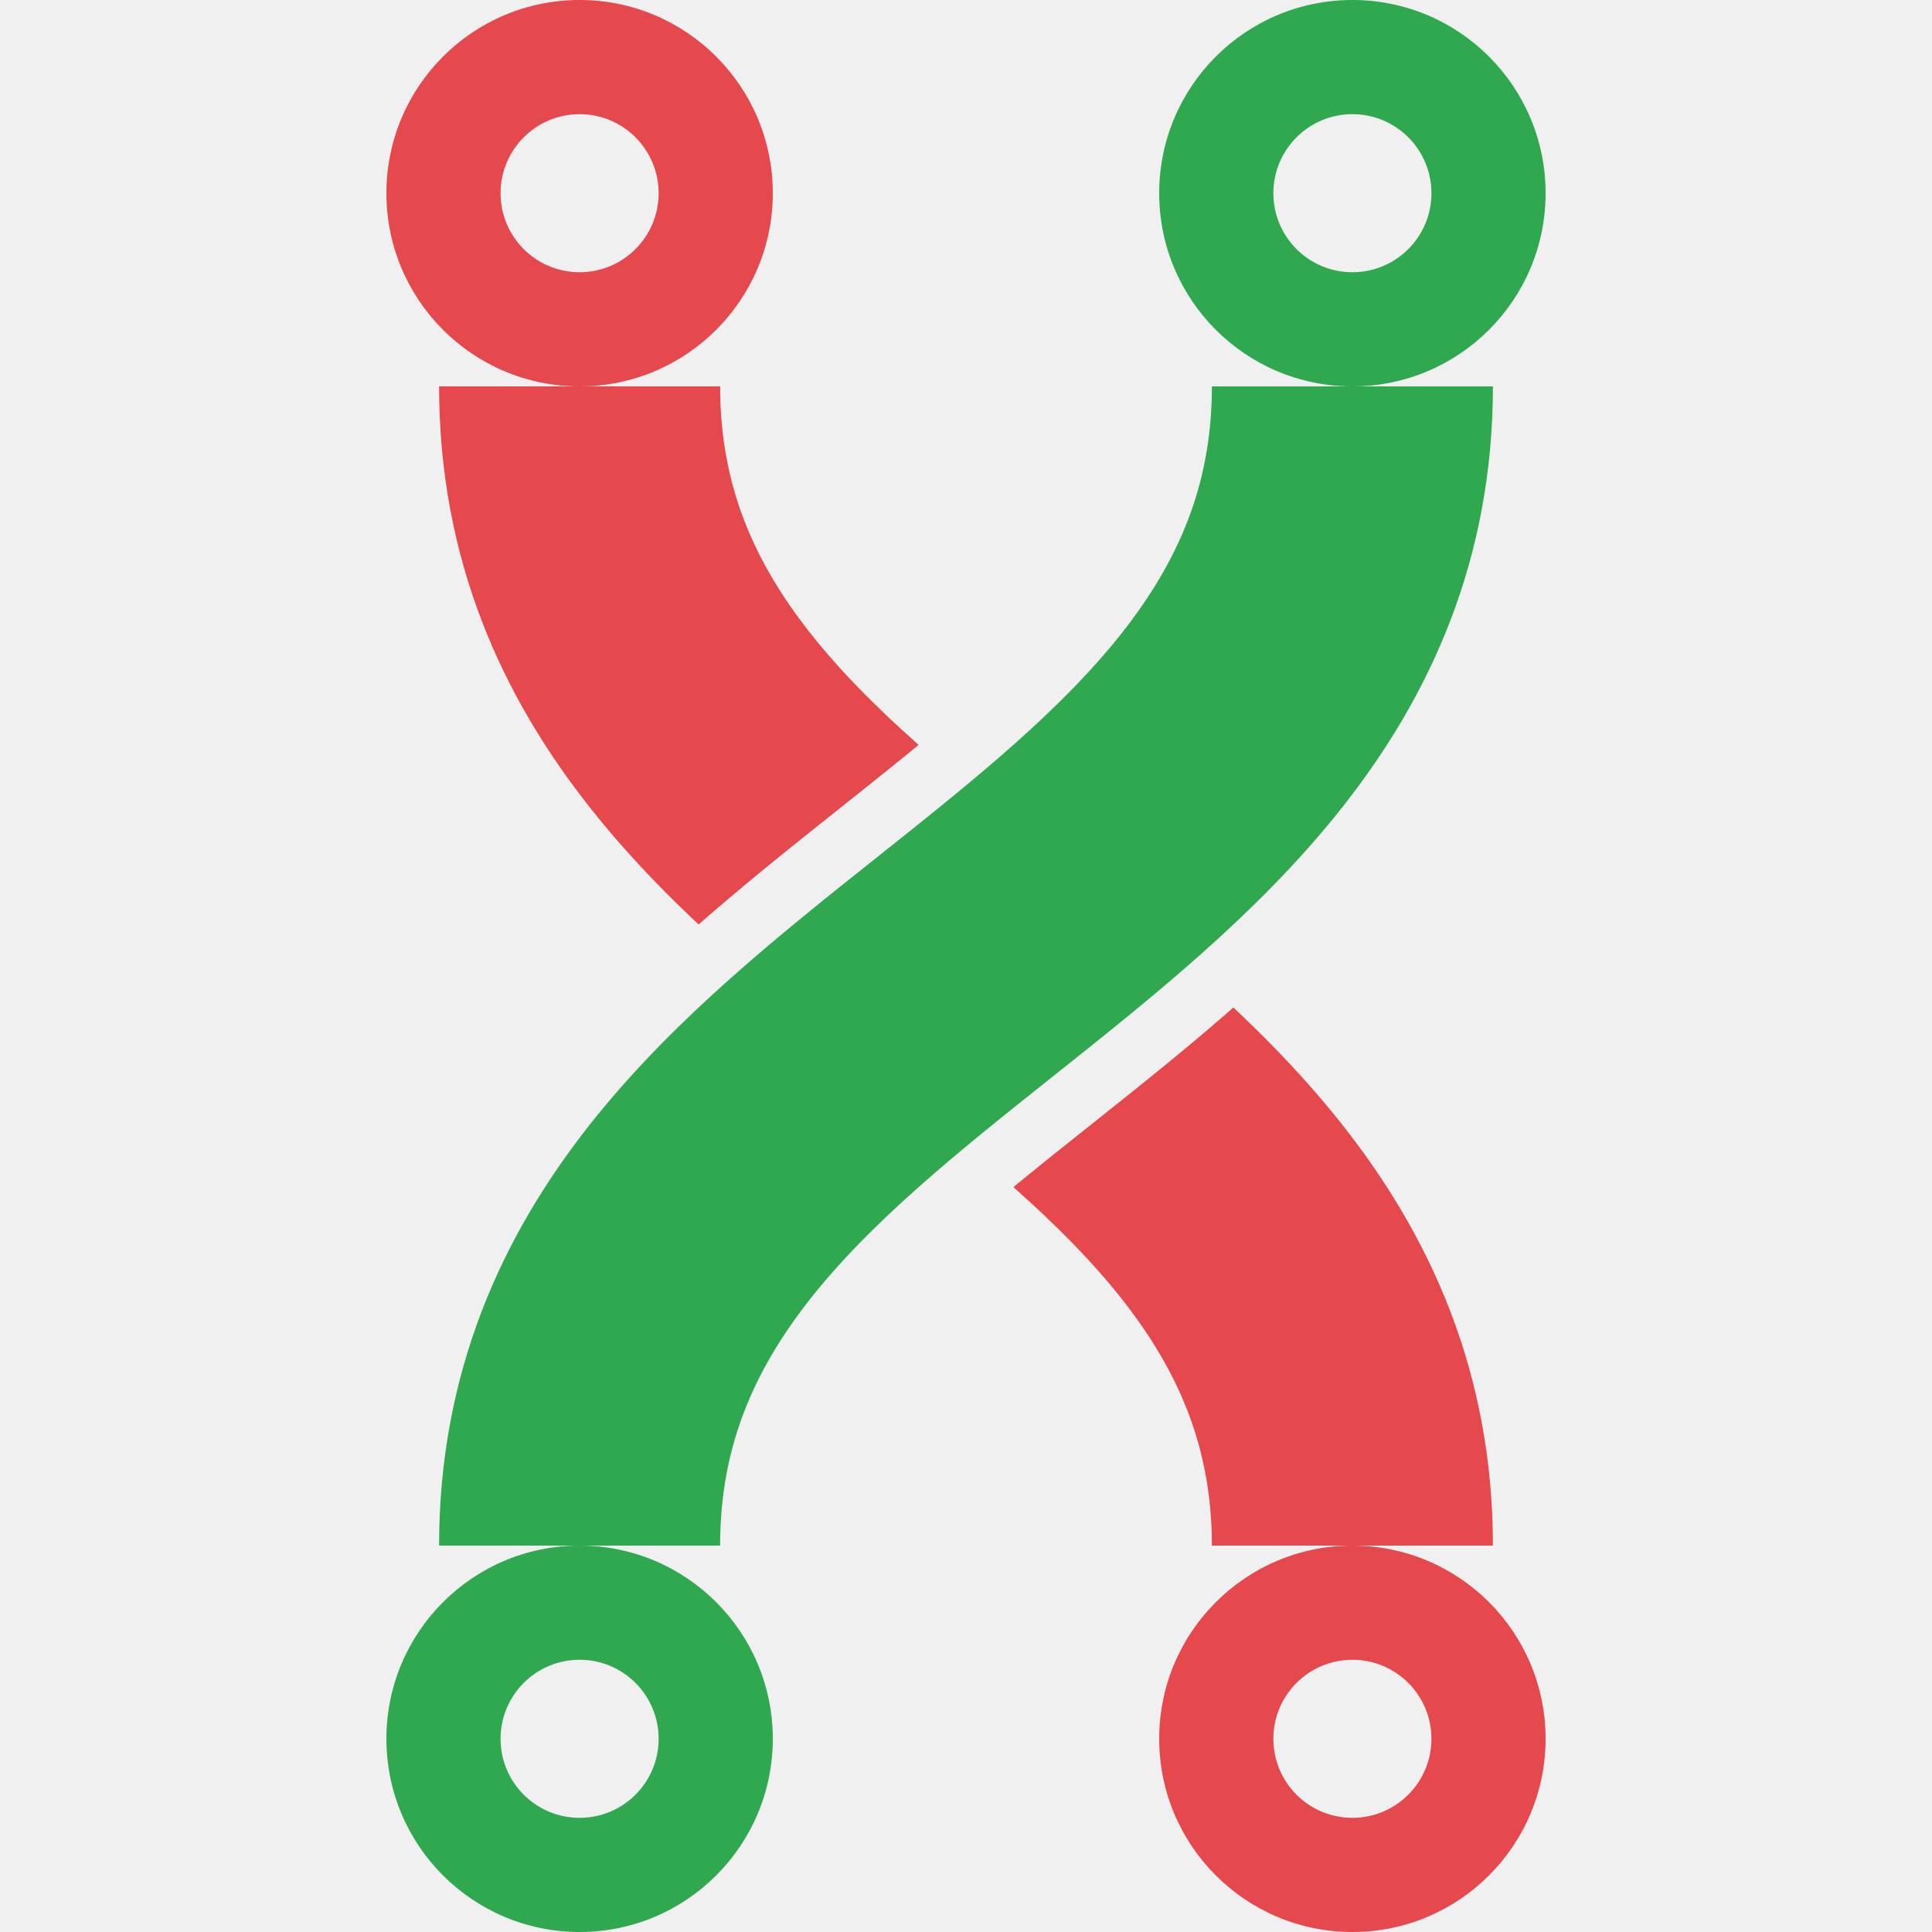
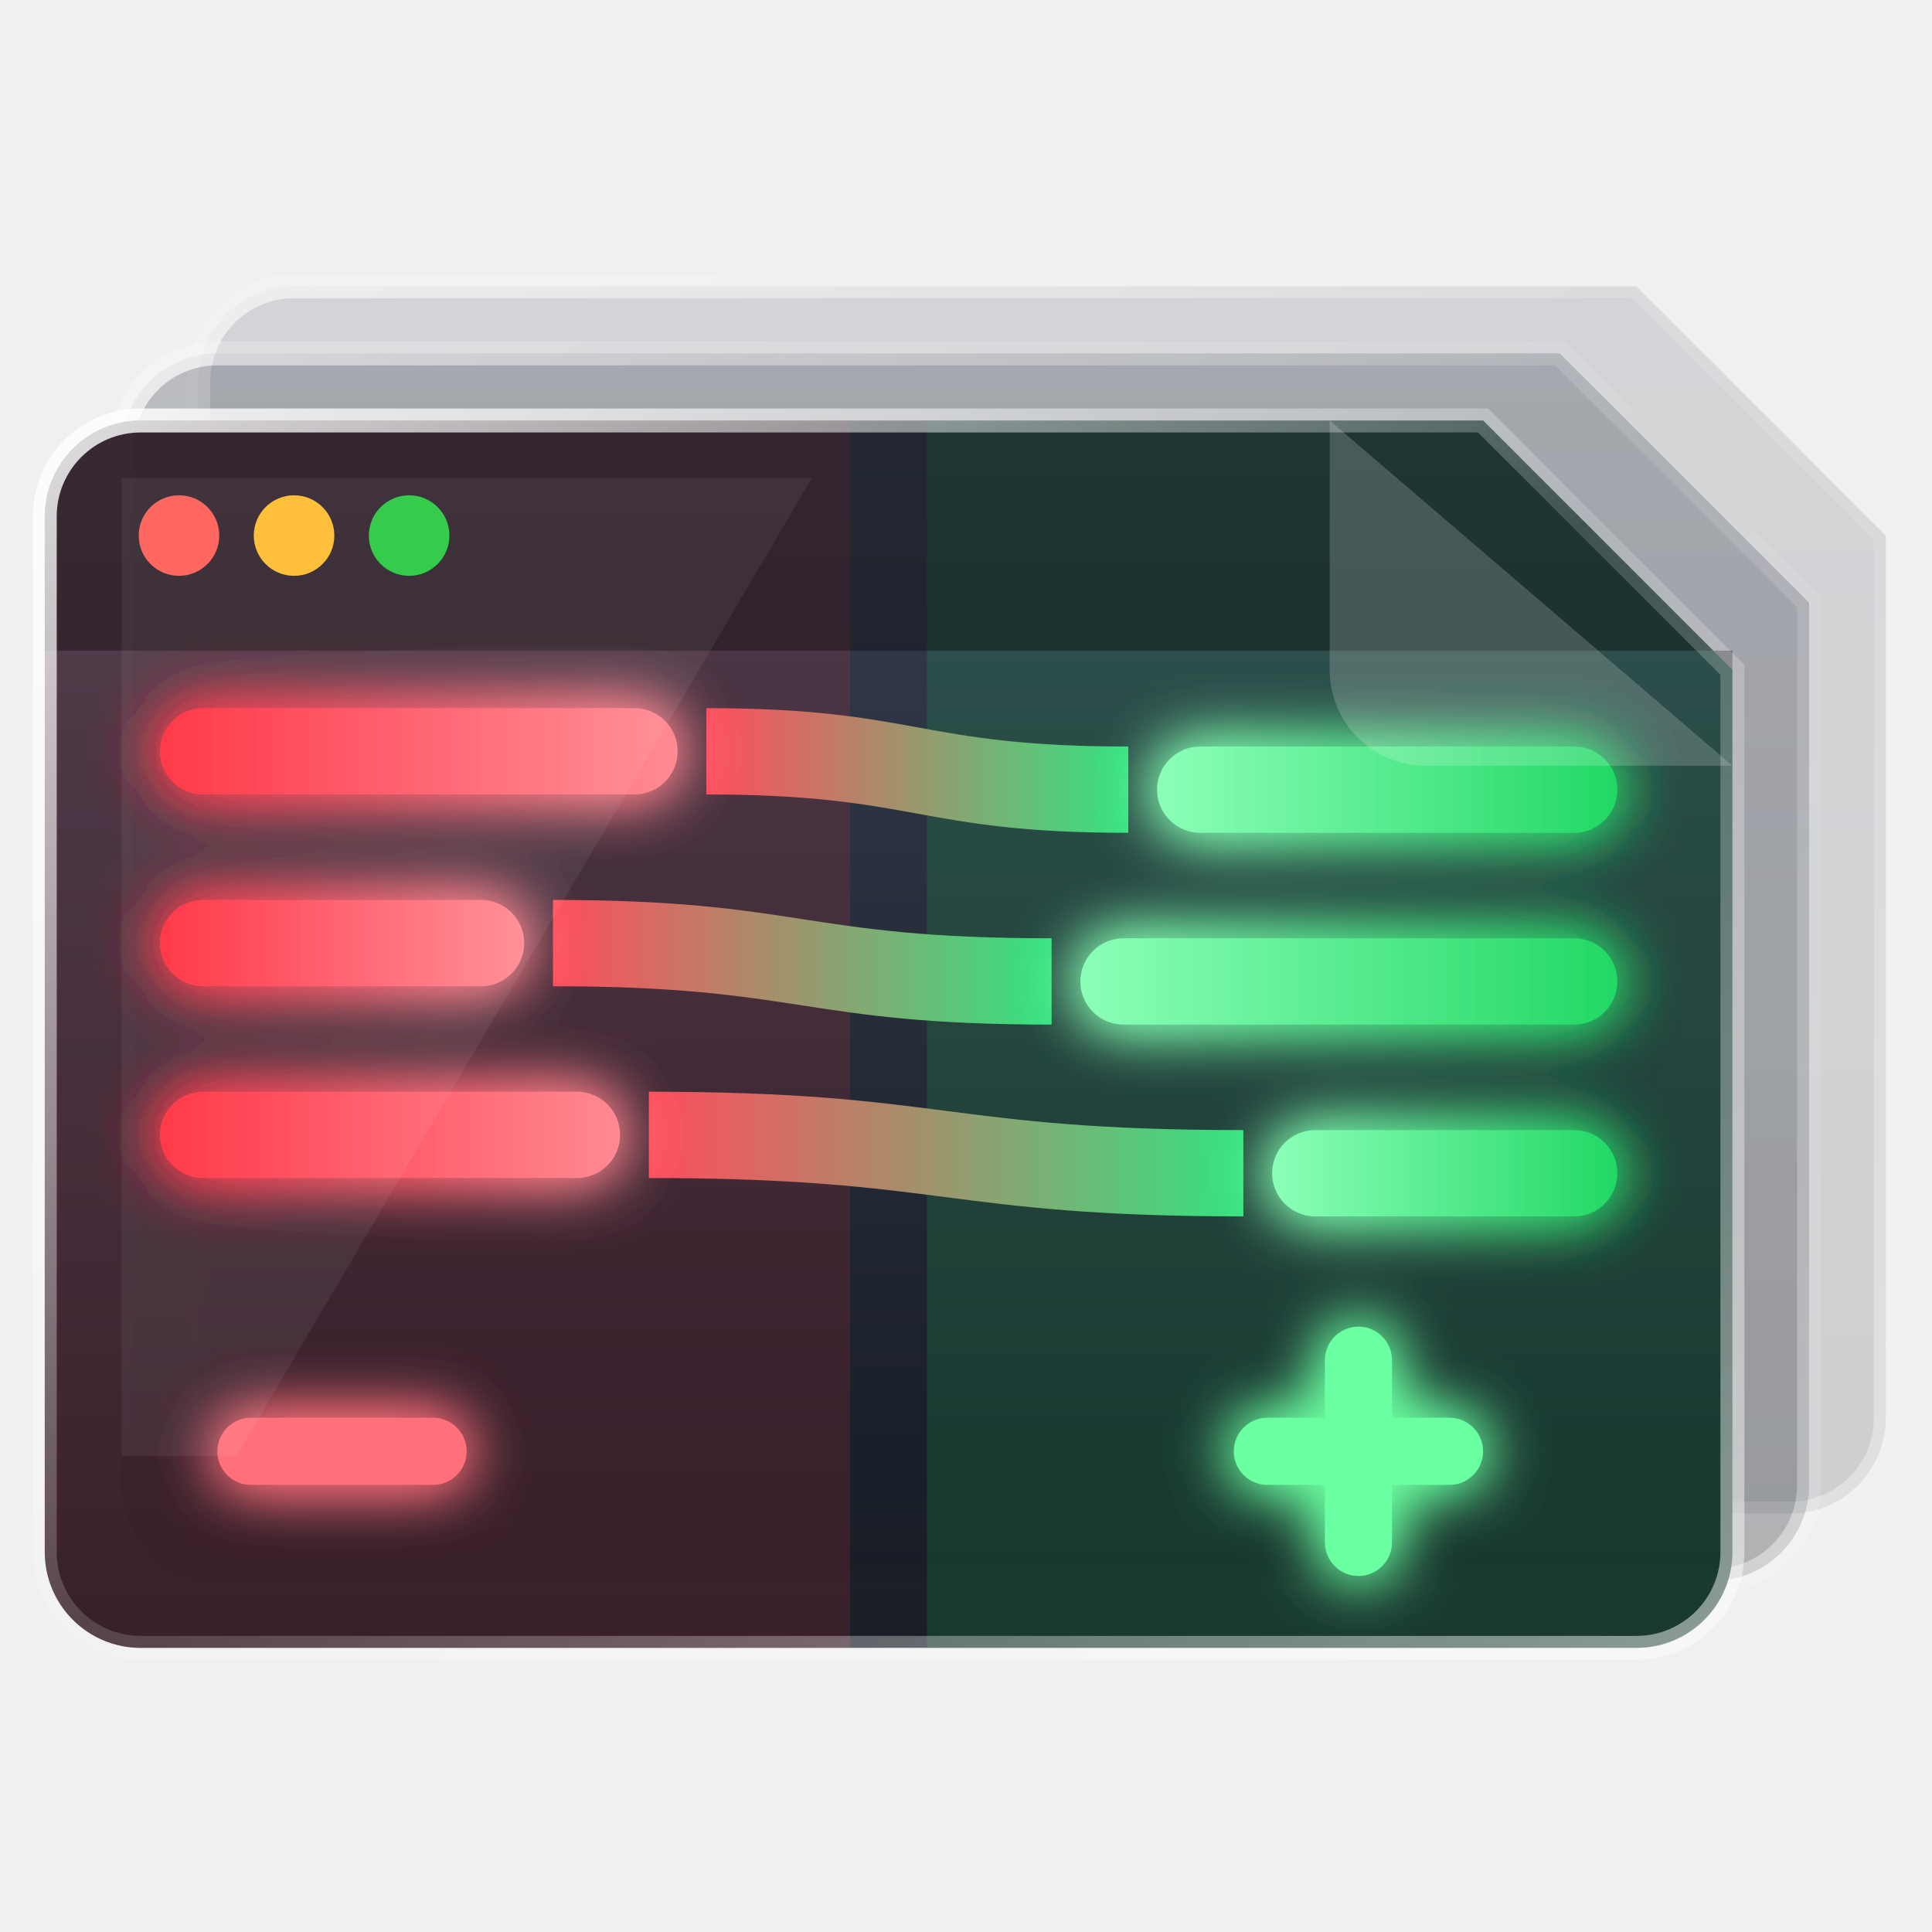
- <svg xmlns="http://www.w3.org/2000/svg" viewBox="18 18 220 220">
-   <mask id="m" maskUnits="userSpaceOnUse" x="0" y="0" width="256" height="256">
-     <rect width="256" height="256" fill="#fff" />
-     <path d="M172 62C172 124 84 132 84 194" fill="none" stroke="#000" stroke-width="46" />
-   </mask>
-   <path d="M84 62C84 124 172 132 172 194" fill="none" stroke="#E5484D" stroke-width="32" stroke-linecap="butt" mask="url(#m)" />
-   <path d="M172 62C172 124 84 132 84 194" fill="none" stroke="#2FA84F" stroke-width="32" stroke-linecap="butt" />
-   <path fill-rule="evenodd" fill="#E5484D" d="M62 40A22 22 0 0 1 84 18A22 22 0 0 1 106 40A22 22 0 0 1 84 62A22 22 0 0 1 62 40ZM75 40A9 9 0 0 1 84 31A9 9 0 0 1 93 40A9 9 0 0 1 84 49A9 9 0 0 1 75 40Z" />
-   <path fill-rule="evenodd" fill="#2FA84F" d="M150 40A22 22 0 0 1 172 18A22 22 0 0 1 194 40A22 22 0 0 1 172 62A22 22 0 0 1 150 40ZM163 40A9 9 0 0 1 172 31A9 9 0 0 1 181 40A9 9 0 0 1 172 49A9 9 0 0 1 163 40Z" />
-   <path fill-rule="evenodd" fill="#2FA84F" d="M62 216A22 22 0 0 1 84 194A22 22 0 0 1 106 216A22 22 0 0 1 84 238A22 22 0 0 1 62 216ZM75 216A9 9 0 0 1 84 207A9 9 0 0 1 93 216A9 9 0 0 1 84 225A9 9 0 0 1 75 216Z" />
-   <path fill-rule="evenodd" fill="#E5484D" d="M150 216A22 22 0 0 1 172 194A22 22 0 0 1 194 216A22 22 0 0 1 172 238A22 22 0 0 1 150 216ZM163 216A9 9 0 0 1 172 207A9 9 0 0 1 181 216A9 9 0 0 1 172 225A9 9 0 0 1 163 216Z" />
+ <svg xmlns="http://www.w3.org/2000/svg" viewBox="179 146 680 680">
+   <defs>
+     <linearGradient id="chrome" x1="0" y1="0" x2="1" y2="1">
+       <stop offset="0" stop-color="#F4F6FA" />
+       <stop offset=".25" stop-color="#8A93A3" />
+       <stop offset=".5" stop-color="#2A2F3A" />
+       <stop offset=".75" stop-color="#7C8596" />
+       <stop offset="1" stop-color="#D9DEE7" />
+     </linearGradient>
+     <linearGradient id="recess" x1="0" y1="0" x2="0" y2="1">
+       <stop offset="0" stop-color="#1A202C" />
+       <stop offset="1" stop-color="#07090F" />
+     </linearGradient>
+     <linearGradient id="rim" x1="0" y1="0" x2="1" y2="0">
+       <stop offset="0" stop-color="#A06BFF" stop-opacity=".9" />
+       <stop offset=".3" stop-color="#fff" stop-opacity=".05" />
+       <stop offset=".7" stop-color="#fff" stop-opacity=".05" />
+       <stop offset="1" stop-color="#2BE070" stop-opacity=".9" />
+     </linearGradient>
+     <linearGradient id="glassd" x1="0" y1="0" x2="0" y2="1">
+       <stop offset="0" stop-color="#2B3445" stop-opacity=".92" />
+       <stop offset="1" stop-color="#0E131C" stop-opacity=".95" />
+     </linearGradient>
+     <linearGradient id="glassedge" x1="0" y1="0" x2="1" y2="1">
+       <stop offset="0" stop-color="#fff" stop-opacity=".85" />
+       <stop offset=".5" stop-color="#fff" stop-opacity=".15" />
+       <stop offset="1" stop-color="#fff" stop-opacity=".5" />
+     </linearGradient>
+     <linearGradient id="lr" x1="0" y1="0" x2="1" y2="0">
+       <stop offset="0" stop-color="#FF2D3F" />
+       <stop offset="1" stop-color="#FF8A93" />
+     </linearGradient>
+     <linearGradient id="lg" x1="0" y1="0" x2="1" y2="0">
+       <stop offset="0" stop-color="#8CFFB8" />
+       <stop offset="1" stop-color="#22D865" />
+     </linearGradient>
+     <radialGradient id="floor" cx=".5" cy=".5" r=".5">
+       <stop offset="0" stop-color="#2BE070" stop-opacity=".25" />
+       <stop offset="1" stop-color="#2BE070" stop-opacity="0" />
+     </radialGradient>
+     <filter id="glow" x="-30%" y="-30%" width="160%" height="160%">
+       <feGaussianBlur stdDeviation="3.2" result="b" />
+       <feMerge>
+         <feMergeNode in="b" />
+         <feMergeNode in="b" />
+         <feMergeNode in="SourceGraphic" />
+       </feMerge>
+     </filter>
+     <filter id="drop" x="-20%" y="-20%" width="140%" height="150%">
+       <feGaussianBlur stdDeviation="18" />
+     </filter>
+     <filter id="soft" x="-20%" y="-20%" width="140%" height="140%">
+       <feGaussianBlur stdDeviation="5" />
+     </filter>
+     <linearGradient id="rb" x1="0" y1="0" x2="1" y2="0">
+       <stop offset="0" stop-color="#FF4D5C" stop-opacity="1" />
+       <stop offset="1" stop-color="#34E37F" stop-opacity="1" />
+     </linearGradient>
+     <linearGradient id="band" x1="0" y1="0" x2="1" y2="0">
+       <stop offset="0" stop-color="#FF6A78" stop-opacity=".35" />
+       <stop offset=".5" stop-color="#7FE9FF" stop-opacity=".35" />
+       <stop offset="1" stop-color="#4DF08F" stop-opacity=".35" />
+     </linearGradient>
+   </defs>
+   <g transform="translate(192 190) scale(2.5)">
+     <g transform="translate(128 128) scale(1.35) translate(-134 -80)">
+       <g transform="translate(16 -14)" opacity="0.16">
+         <path d="M50 16H190L216 42V134A10 10 0 0 1 206 144H50A10 10 0 0 1 40 134V26A10 10 0 0 1 50 16Z" fill="url(#glassd)" />
+         <path d="M50 16H190L216 42V134A10 10 0 0 1 206 144H50A10 10 0 0 1 40 134V26A10 10 0 0 1 50 16Z" fill="none" stroke="url(#glassedge)" stroke-width="2.5" />
+       </g>
+       <g transform="translate(8 -7)" opacity="0.3">
+         <path d="M50 16H190L216 42V134A10 10 0 0 1 206 144H50A10 10 0 0 1 40 134V26A10 10 0 0 1 50 16Z" fill="url(#glassd)" />
+         <path d="M50 16H190L216 42V134A10 10 0 0 1 206 144H50A10 10 0 0 1 40 134V26A10 10 0 0 1 50 16Z" fill="none" stroke="url(#glassedge)" stroke-width="2.5" />
+       </g>
+       <path d="M50 16H190L216 42V134A10 10 0 0 1 206 144H50A10 10 0 0 1 40 134V26A10 10 0 0 1 50 16Z" fill="url(#glassd)" />
+       <path d="M50 16H190L216 42V134A10 10 0 0 1 206 144H50A10 10 0 0 1 40 134V26A10 10 0 0 1 50 16Z" fill="#FF2D3F" fill-opacity=".14" clip-path="url(#l)" />
+       <path d="M50 16H190L216 42V134A10 10 0 0 1 206 144H50A10 10 0 0 1 40 134V26A10 10 0 0 1 50 16Z" fill="#22E06A" fill-opacity=".14" clip-path="url(#r)" />
+       <clipPath id="l">
+         <path d="M0 0H124V256H0Z" />
+       </clipPath>
+       <clipPath id="r">
+         <path d="M132 0H256V256H132Z" />
+       </clipPath>
+       <path d="M40 40V26A10 10 0 0 1 50 16H190L216 42V40Z" fill="#000" fill-opacity=".35" />
+       <circle cx="54" cy="28" r="4.2" fill="#FF5F57" />
+       <circle cx="66" cy="28" r="4.2" fill="#FEBC2E" />
+       <circle cx="78" cy="28" r="4.2" fill="#28C840" />
+       <path d="M109 46C131.0 46 131.0 50 153 50V59C131.0 59 131.0 55 109 55Z" fill="url(#rb)" fill-opacity="1" />
+       <path d="M93 66C119.0 66 119.0 70 145 70V79C119.0 79 119.0 75 93 75Z" fill="url(#rb)" fill-opacity="1" />
+       <path d="M103 86C134.0 86 134.0 90 165 90V99C134.0 99 134.0 95 103 95Z" fill="url(#rb)" fill-opacity="1" />
+       <g filter="url(#glow)">
+         <rect x="52" y="46" width="54" height="9" rx="4.5" fill="url(#lr)" />
+         <rect x="52" y="66" width="38" height="9" rx="4.5" fill="url(#lr)" />
+         <rect x="52" y="86" width="48" height="9" rx="4.5" fill="url(#lr)" />
+         <rect x="156" y="50" width="48" height="9" rx="4.5" fill="url(#lg)" />
+         <rect x="148" y="70" width="56" height="9" rx="4.5" fill="url(#lg)" />
+         <rect x="168" y="90" width="36" height="9" rx="4.5" fill="url(#lg)" />
+         <rect x="58" y="120" width="26" height="7" rx="3.5" fill="#FF6F7A" />
+         <rect x="164" y="120" width="26" height="7" rx="3.5" fill="#6BFFA0" />
+         <rect x="173.5" y="110.5" width="7" height="26" rx="3.5" fill="#6BFFA0" />
+       </g>
+       <path d="M50 16H190L216 42V134A10 10 0 0 1 206 144H50A10 10 0 0 1 40 134V26A10 10 0 0 1 50 16Z" fill="none" stroke="url(#glassedge)" stroke-width="2.5" />
+       <path d="M174 16V42A10 10 0 0 0 184 52H216Z" fill="#fff" fill-opacity=".18" />
+       <path d="M48 22L120 22L60 124H48Z" fill="#fff" fill-opacity=".06" />
+     </g>
+   </g>
</svg>
